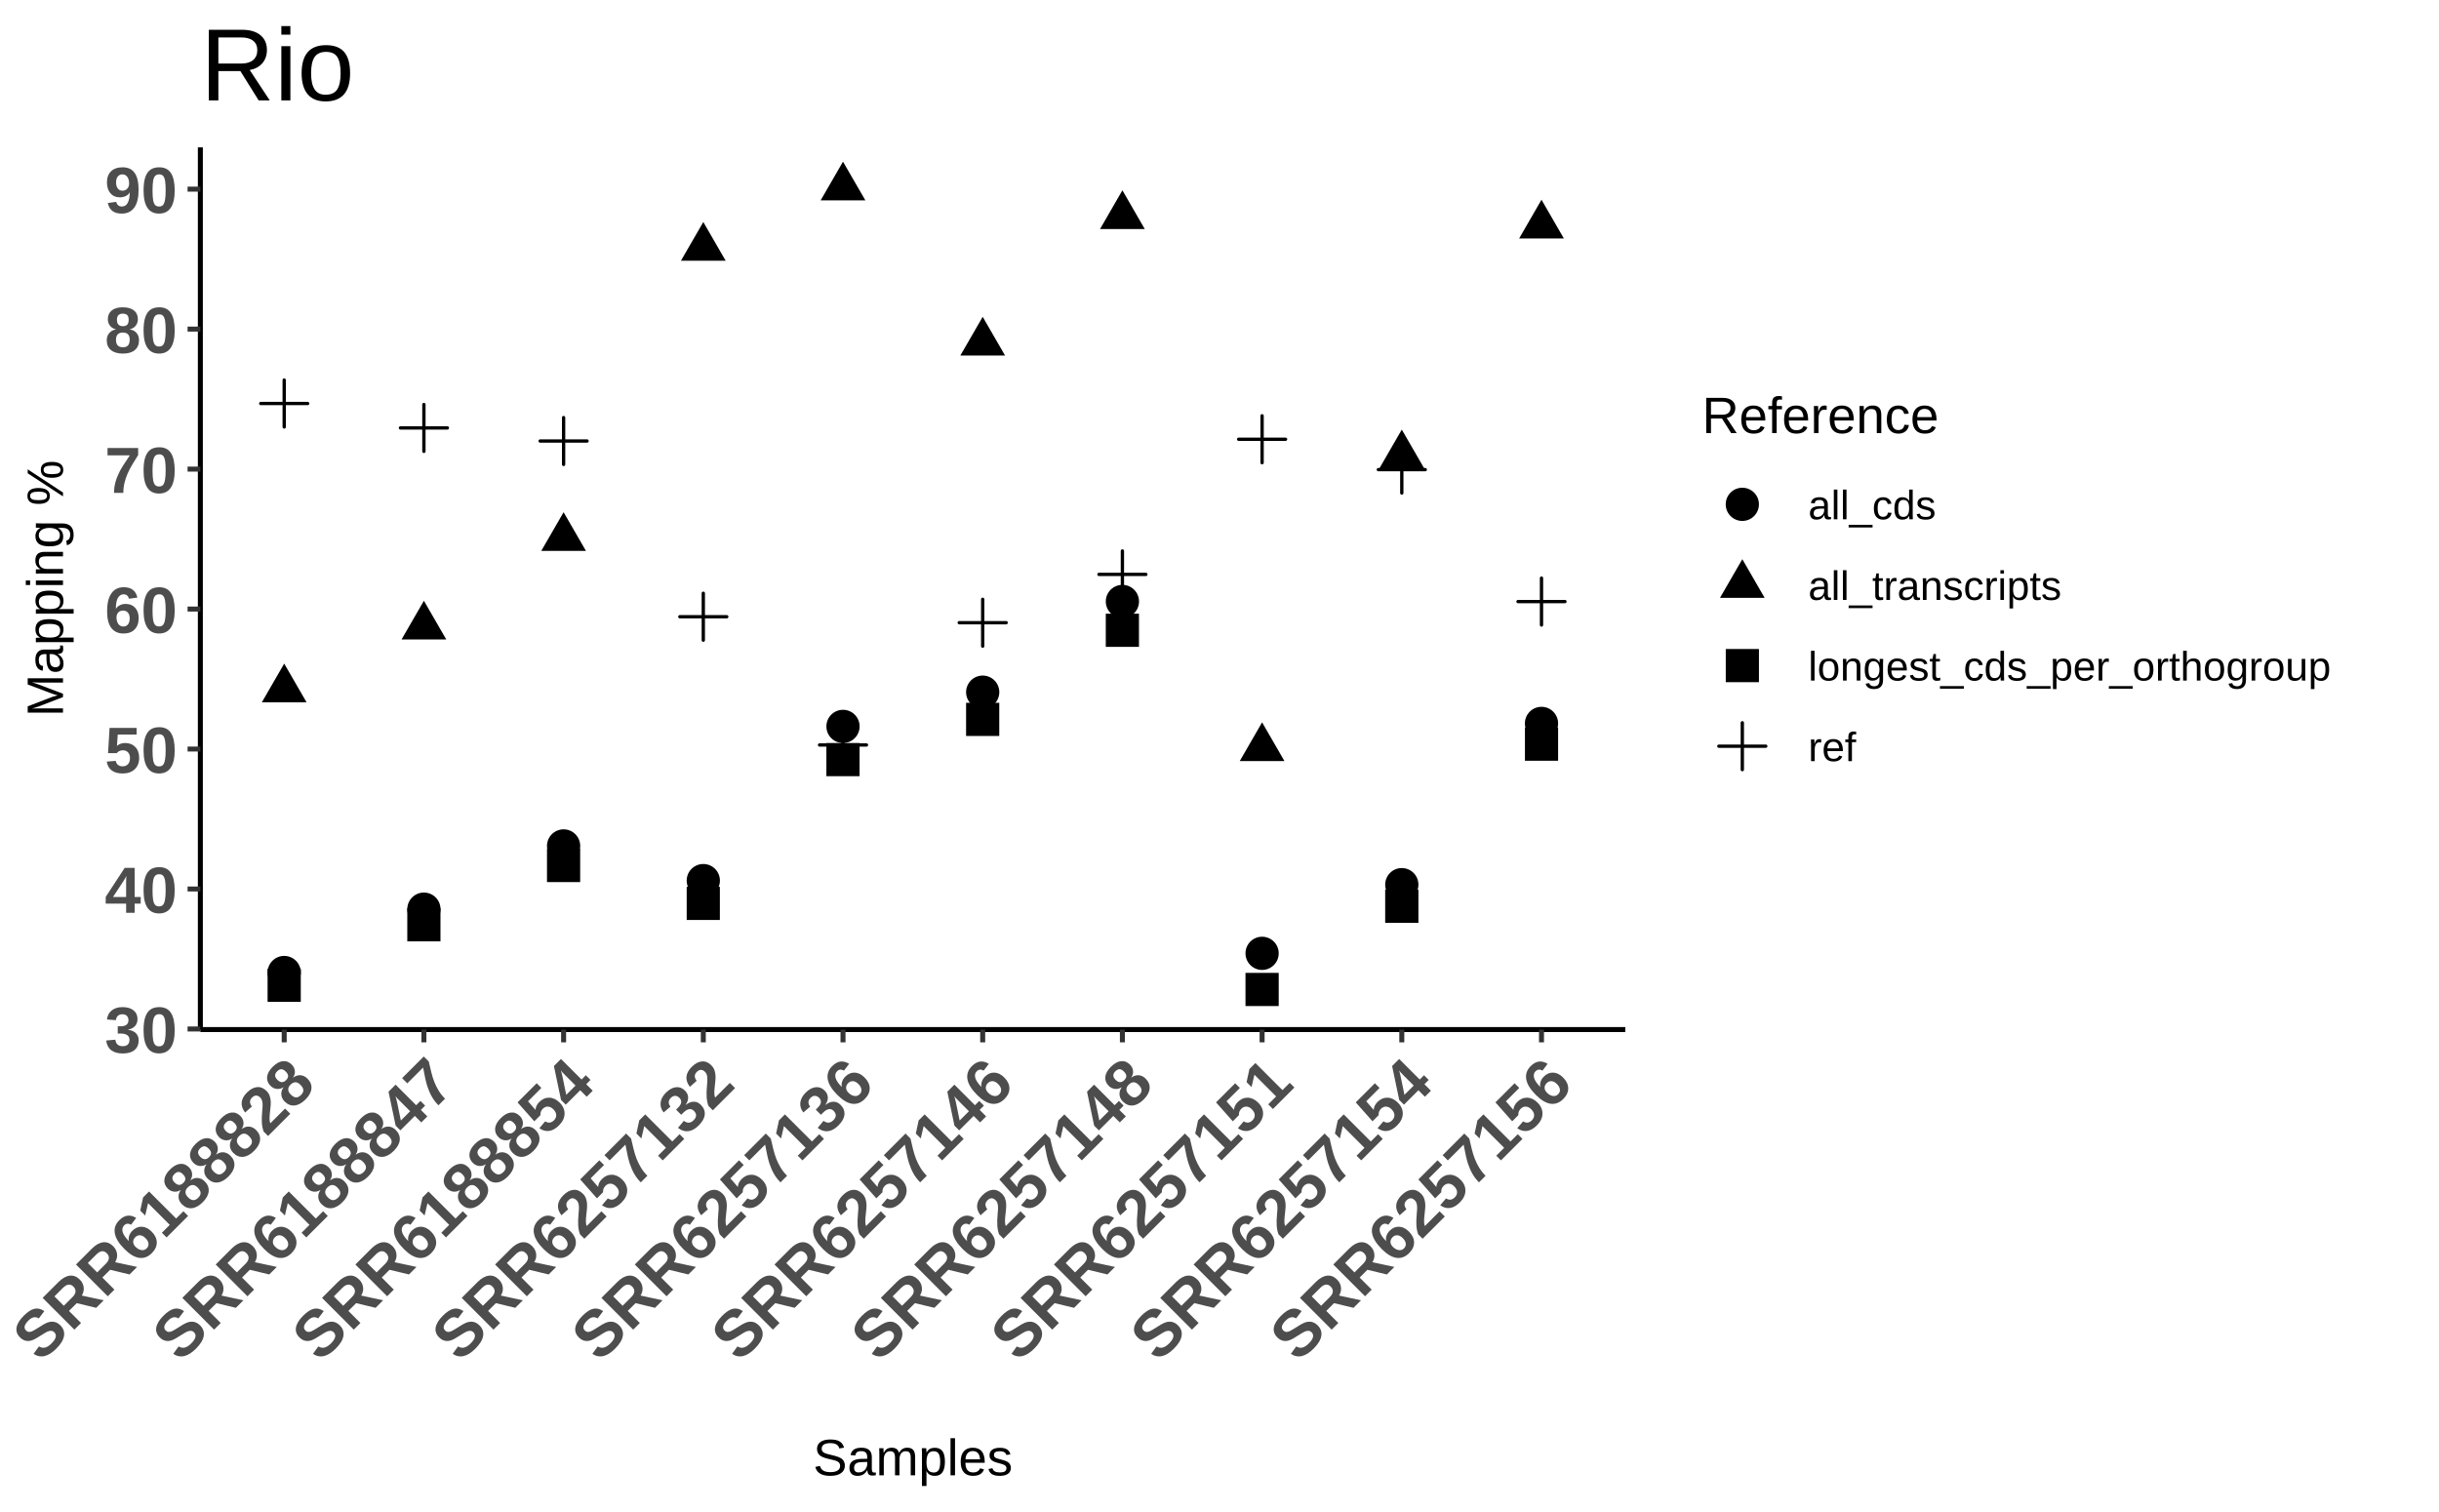
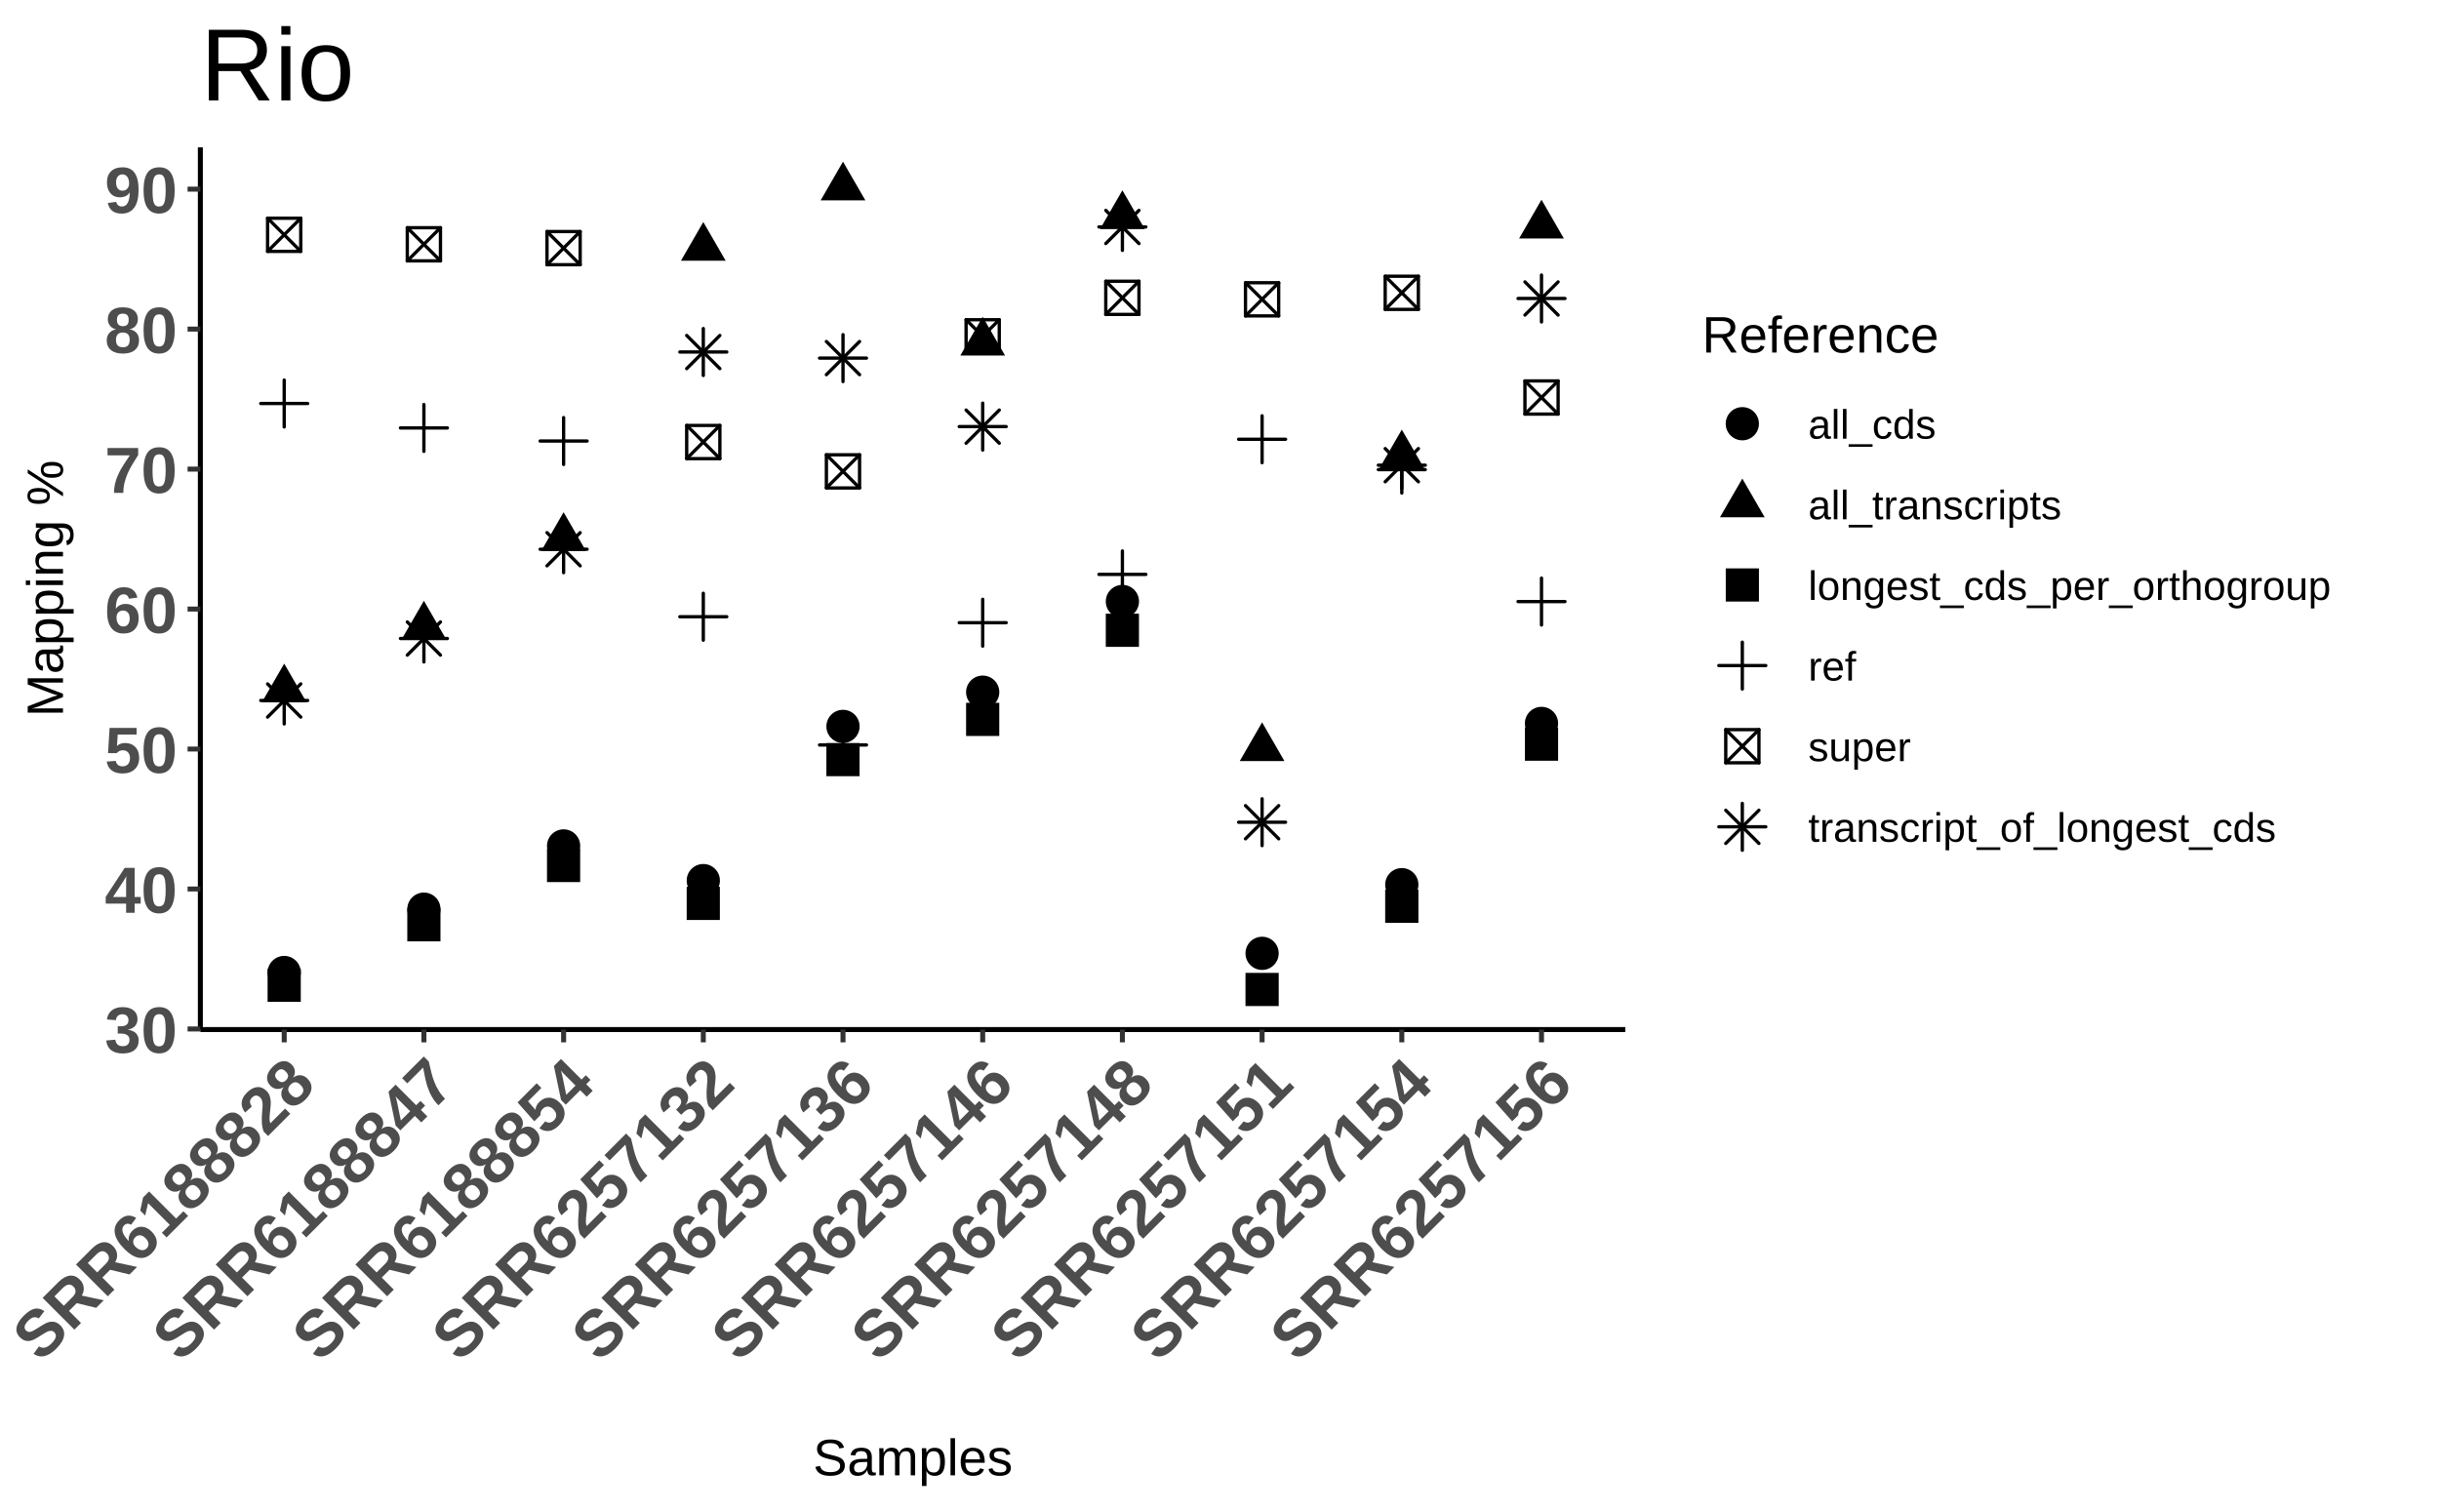
<svg xmlns="http://www.w3.org/2000/svg" class="svglite" width="522.72pt" height="324.00pt" viewBox="0 0 522.72 324.00">
  <defs>
    <style type="text/css">
    .svglite line, .svglite polyline, .svglite polygon, .svglite path, .svglite rect, .svglite circle {
      fill: none;
      stroke: #000000;
      stroke-linecap: round;
      stroke-linejoin: round;
      stroke-miterlimit: 10.00;
    }
    .svglite text {
      white-space: pre;
    }
  </style>
  </defs>
  <rect width="100%" height="100%" style="stroke: none; fill: #FFFFFF;" />
  <defs>
    <clipPath id="cpMC4wMHw1MjIuNzJ8MC4wMHwzMjQuMDA=">
      <rect x="0.00" y="0.00" width="522.72" height="324.00" />
    </clipPath>
  </defs>
  <g clip-path="url(#cpMC4wMHw1MjIuNzJ8MC4wMHwzMjQuMDA=)">
-     <rect x="0" y="0.00" width="522.72" height="324.00" style="stroke-width: 1.07; stroke: #FFFFFF; fill: #FFFFFF;" />
+     <rect x="0.00" y="0.00" width="522.72" height="324.00" style="stroke-width: 1.07; stroke: #FFFFFF; fill: #FFFFFF;" />
  </g>
  <defs>
    <clipPath id="cpNDIuOTR8MzQ4LjMzfDMxLjU4fDIyMC42OA==">
      <rect x="42.94" y="31.58" width="305.39" height="189.10" />
    </clipPath>
  </defs>
  <g clip-path="url(#cpNDIuOTR8MzQ4LjMzfDMxLjU4fDIyMC42OA==)">
    <circle cx="60.91" cy="208.45" r="3.56" style="stroke-width: 0.71; stroke: none; fill: #000000;" />
    <circle cx="90.85" cy="194.87" r="3.56" style="stroke-width: 0.71; stroke: none; fill: #000000;" />
    <circle cx="120.79" cy="181.32" r="3.56" style="stroke-width: 0.71; stroke: none; fill: #000000;" />
    <circle cx="150.73" cy="188.75" r="3.56" style="stroke-width: 0.71; stroke: none; fill: #000000;" />
    <circle cx="180.67" cy="155.70" r="3.56" style="stroke-width: 0.71; stroke: none; fill: #000000;" />
    <circle cx="210.61" cy="148.36" r="3.56" style="stroke-width: 0.71; stroke: none; fill: #000000;" />
    <circle cx="240.55" cy="128.92" r="3.56" style="stroke-width: 0.71; stroke: none; fill: #000000;" />
    <circle cx="270.49" cy="204.34" r="3.56" style="stroke-width: 0.71; stroke: none; fill: #000000;" />
    <circle cx="300.43" cy="189.62" r="3.56" style="stroke-width: 0.71; stroke: none; fill: #000000;" />
    <circle cx="330.37" cy="155.06" r="3.56" style="stroke-width: 0.71; stroke: none; fill: #000000;" />
    <polygon points="60.91,142.24 65.70,150.53 56.12,150.53 " style="stroke-width: 0.71; stroke: none; fill: #000000;" />
    <polygon points="90.85,128.77 95.64,137.06 86.06,137.06 " style="stroke-width: 0.71; stroke: none; fill: #000000;" />
    <polygon points="120.79,109.79 125.58,118.08 116.00,118.08 " style="stroke-width: 0.71; stroke: none; fill: #000000;" />
    <polygon points="150.73,47.59 155.52,55.88 145.94,55.88 " style="stroke-width: 0.71; stroke: none; fill: #000000;" />
    <polygon points="180.67,34.65 185.46,42.94 175.88,42.94 " style="stroke-width: 0.71; stroke: none; fill: #000000;" />
    <polygon points="210.61,67.91 215.40,76.20 205.82,76.20 " style="stroke-width: 0.71; stroke: none; fill: #000000;" />
    <polygon points="240.55,40.79 245.34,49.09 235.76,49.09 " style="stroke-width: 0.71; stroke: none; fill: #000000;" />
    <polygon points="270.49,154.83 275.28,163.13 265.70,163.13 " style="stroke-width: 0.71; stroke: none; fill: #000000;" />
    <polygon points="300.43,92.08 305.22,100.37 295.64,100.37 " style="stroke-width: 0.71; stroke: none; fill: #000000;" />
    <polygon points="330.37,42.81 335.16,51.11 325.58,51.11 " style="stroke-width: 0.71; stroke: none; fill: #000000;" />
    <polygon points="57.35,214.73 64.46,214.73 64.46,207.62 57.35,207.62 " style="stroke-width: 0.71; stroke: none; fill: #000000;" />
    <polygon points="87.29,201.77 94.40,201.77 94.40,194.66 87.29,194.66 " style="stroke-width: 0.71; stroke: none; fill: #000000;" />
    <polygon points="117.23,189.07 124.34,189.07 124.34,181.96 117.23,181.96 " style="stroke-width: 0.71; stroke: none; fill: #000000;" />
    <polygon points="147.17,197.19 154.28,197.19 154.28,190.08 147.17,190.08 " style="stroke-width: 0.71; stroke: none; fill: #000000;" />
    <polygon points="177.11,166.37 184.22,166.37 184.22,159.26 177.11,159.26 " style="stroke-width: 0.71; stroke: none; fill: #000000;" />
    <polygon points="207.05,157.75 214.16,157.75 214.16,150.64 207.05,150.64 " style="stroke-width: 0.71; stroke: none; fill: #000000;" />
    <polygon points="236.99,138.65 244.10,138.65 244.10,131.54 236.99,131.54 " style="stroke-width: 0.71; stroke: none; fill: #000000;" />
    <polygon points="266.93,215.64 274.05,215.64 274.05,208.53 266.93,208.53 " style="stroke-width: 0.71; stroke: none; fill: #000000;" />
    <polygon points="296.87,197.81 303.99,197.81 303.99,190.70 296.87,190.70 " style="stroke-width: 0.71; stroke: none; fill: #000000;" />
    <polygon points="326.82,163.06 333.93,163.06 333.93,155.95 326.82,155.95 " style="stroke-width: 0.71; stroke: none; fill: #000000;" />
    <line x1="55.88" y1="86.49" x2="65.94" y2="86.49" style="stroke-width: 0.71;" />
    <line x1="60.91" y1="91.52" x2="60.91" y2="81.46" style="stroke-width: 0.71;" />
    <line x1="85.82" y1="91.72" x2="95.88" y2="91.72" style="stroke-width: 0.71;" />
    <line x1="90.85" y1="96.75" x2="90.85" y2="86.70" style="stroke-width: 0.71;" />
    <line x1="115.76" y1="94.53" x2="125.82" y2="94.53" style="stroke-width: 0.71;" />
    <line x1="120.79" y1="99.55" x2="120.79" y2="89.50" style="stroke-width: 0.71;" />
    <line x1="145.70" y1="132.19" x2="155.76" y2="132.19" style="stroke-width: 0.71;" />
    <line x1="150.73" y1="137.22" x2="150.73" y2="127.16" style="stroke-width: 0.71;" />
    <line x1="175.64" y1="159.68" x2="185.70" y2="159.68" style="stroke-width: 0.71;" />
    <line x1="180.67" y1="164.71" x2="180.67" y2="154.65" style="stroke-width: 0.71;" />
    <line x1="205.58" y1="133.47" x2="215.64" y2="133.47" style="stroke-width: 0.71;" />
    <line x1="210.61" y1="138.50" x2="210.61" y2="128.45" style="stroke-width: 0.71;" />
    <line x1="235.52" y1="123.12" x2="245.58" y2="123.12" style="stroke-width: 0.71;" />
    <line x1="240.55" y1="128.15" x2="240.55" y2="118.09" style="stroke-width: 0.71;" />
    <line x1="265.46" y1="94.15" x2="275.52" y2="94.15" style="stroke-width: 0.71;" />
    <line x1="270.49" y1="99.18" x2="270.49" y2="89.12" style="stroke-width: 0.71;" />
    <line x1="295.40" y1="100.66" x2="305.46" y2="100.66" style="stroke-width: 0.71;" />
    <line x1="300.43" y1="105.68" x2="300.43" y2="95.63" style="stroke-width: 0.71;" />
    <line x1="325.34" y1="128.94" x2="335.40" y2="128.94" style="stroke-width: 0.71;" />
    <line x1="330.37" y1="133.97" x2="330.37" y2="123.91" style="stroke-width: 0.71;" />
+     <rect x="57.35" y="46.77" width="7.11" height="7.11" style="stroke-width: 0.71;" />
+     <line x1="57.35" y1="53.88" x2="64.46" y2="46.77" style="stroke-width: 0.71;" />
+     <line x1="57.35" y1="46.77" x2="64.46" y2="53.88" style="stroke-width: 0.71;" />
+     <rect x="87.29" y="48.81" width="7.11" height="7.11" style="stroke-width: 0.71;" />
+     <line x1="87.29" y1="55.92" x2="94.40" y2="48.81" style="stroke-width: 0.71;" />
+     <line x1="87.29" y1="48.81" x2="94.40" y2="55.92" style="stroke-width: 0.71;" />
+     <rect x="117.23" y="49.63" width="7.11" height="7.11" style="stroke-width: 0.71;" />
+     <line x1="117.23" y1="56.74" x2="124.34" y2="49.63" style="stroke-width: 0.71;" />
+     <line x1="117.23" y1="49.63" x2="124.34" y2="56.74" style="stroke-width: 0.71;" />
+     <rect x="147.17" y="91.19" width="7.11" height="7.11" style="stroke-width: 0.71;" />
+     <line x1="147.17" y1="98.30" x2="154.28" y2="91.19" style="stroke-width: 0.71;" />
+     <line x1="147.17" y1="91.19" x2="154.28" y2="98.30" style="stroke-width: 0.71;" />
+     <rect x="177.11" y="97.48" width="7.11" height="7.11" style="stroke-width: 0.71;" />
+     <line x1="177.11" y1="104.59" x2="184.22" y2="97.48" style="stroke-width: 0.71;" />
+     <line x1="177.11" y1="97.48" x2="184.22" y2="104.59" style="stroke-width: 0.71;" />
+     <rect x="207.05" y="68.53" width="7.11" height="7.11" style="stroke-width: 0.71;" />
+     <line x1="207.05" y1="75.64" x2="214.16" y2="68.53" style="stroke-width: 0.71;" />
+     <line x1="207.05" y1="68.53" x2="214.16" y2="75.64" style="stroke-width: 0.71;" />
+     <rect x="236.99" y="60.28" width="7.11" height="7.11" style="stroke-width: 0.71;" />
+     <line x1="236.99" y1="67.39" x2="244.10" y2="60.28" style="stroke-width: 0.71;" />
+     <line x1="236.99" y1="60.28" x2="244.10" y2="67.39" style="stroke-width: 0.71;" />
+     <rect x="266.93" y="60.60" width="7.11" height="7.11" style="stroke-width: 0.71;" />
+     <line x1="266.93" y1="67.71" x2="274.05" y2="60.60" style="stroke-width: 0.71;" />
+     <line x1="266.93" y1="60.60" x2="274.05" y2="67.71" style="stroke-width: 0.71;" />
+     <rect x="296.87" y="59.21" width="7.11" height="7.11" style="stroke-width: 0.71;" />
+     <line x1="296.87" y1="66.32" x2="303.99" y2="59.21" style="stroke-width: 0.71;" />
+     <line x1="296.87" y1="59.21" x2="303.99" y2="66.32" style="stroke-width: 0.71;" />
+     <rect x="326.82" y="81.65" width="7.11" height="7.11" style="stroke-width: 0.71;" />
+     <line x1="326.82" y1="88.76" x2="333.93" y2="81.65" style="stroke-width: 0.71;" />
+     <line x1="326.82" y1="81.65" x2="333.93" y2="88.76" style="stroke-width: 0.71;" />
+     <line x1="57.35" y1="153.70" x2="64.46" y2="146.59" style="stroke-width: 0.71;" />
+     <line x1="57.35" y1="146.59" x2="64.46" y2="153.70" style="stroke-width: 0.71;" />
+     <line x1="55.88" y1="150.14" x2="65.94" y2="150.14" style="stroke-width: 0.71;" />
+     <line x1="60.91" y1="155.17" x2="60.91" y2="145.12" style="stroke-width: 0.71;" />
+     <line x1="87.29" y1="140.42" x2="94.40" y2="133.31" style="stroke-width: 0.71;" />
+     <line x1="87.29" y1="133.31" x2="94.40" y2="140.42" style="stroke-width: 0.71;" />
+     <line x1="85.82" y1="136.86" x2="95.88" y2="136.86" style="stroke-width: 0.71;" />
+     <line x1="90.85" y1="141.89" x2="90.85" y2="131.83" style="stroke-width: 0.71;" />
+     <line x1="117.23" y1="121.28" x2="124.34" y2="114.17" style="stroke-width: 0.71;" />
+     <line x1="117.23" y1="114.17" x2="124.34" y2="121.28" style="stroke-width: 0.71;" />
+     <line x1="115.76" y1="117.73" x2="125.82" y2="117.73" style="stroke-width: 0.71;" />
+     <line x1="120.79" y1="122.75" x2="120.79" y2="112.70" style="stroke-width: 0.71;" />
+     <line x1="147.17" y1="79.01" x2="154.28" y2="71.90" style="stroke-width: 0.71;" />
+     <line x1="147.17" y1="71.90" x2="154.28" y2="79.01" style="stroke-width: 0.71;" />
+     <line x1="145.70" y1="75.45" x2="155.76" y2="75.45" style="stroke-width: 0.71;" />
+     <line x1="150.73" y1="80.48" x2="150.73" y2="70.42" style="stroke-width: 0.71;" />
+     <line x1="177.11" y1="80.31" x2="184.22" y2="73.20" style="stroke-width: 0.71;" />
+     <line x1="177.11" y1="73.20" x2="184.22" y2="80.31" style="stroke-width: 0.71;" />
+     <line x1="175.64" y1="76.76" x2="185.70" y2="76.76" style="stroke-width: 0.71;" />
+     <line x1="180.67" y1="81.79" x2="180.67" y2="71.73" style="stroke-width: 0.71;" />
+     <line x1="207.05" y1="95.00" x2="214.16" y2="87.89" style="stroke-width: 0.71;" />
+     <line x1="207.05" y1="87.89" x2="214.16" y2="95.00" style="stroke-width: 0.71;" />
+     <line x1="205.58" y1="91.44" x2="215.64" y2="91.44" style="stroke-width: 0.71;" />
+     <line x1="210.61" y1="96.47" x2="210.61" y2="86.41" style="stroke-width: 0.71;" />
+     <line x1="236.99" y1="52.20" x2="244.10" y2="45.09" style="stroke-width: 0.71;" />
+     <line x1="236.99" y1="45.09" x2="244.10" y2="52.20" style="stroke-width: 0.71;" />
+     <line x1="235.52" y1="48.64" x2="245.58" y2="48.64" style="stroke-width: 0.71;" />
+     <line x1="240.55" y1="53.67" x2="240.55" y2="43.62" style="stroke-width: 0.71;" />
+     <line x1="266.93" y1="179.79" x2="274.05" y2="172.68" style="stroke-width: 0.71;" />
+     <line x1="266.93" y1="172.68" x2="274.05" y2="179.79" style="stroke-width: 0.71;" />
+     <line x1="265.46" y1="176.24" x2="275.52" y2="176.24" style="stroke-width: 0.71;" />
+     <line x1="270.49" y1="181.26" x2="270.49" y2="171.21" style="stroke-width: 0.71;" />
+     <line x1="296.87" y1="103.26" x2="303.99" y2="96.15" style="stroke-width: 0.71;" />
+     <line x1="296.87" y1="96.15" x2="303.99" y2="103.26" style="stroke-width: 0.71;" />
+     <line x1="295.40" y1="99.71" x2="305.46" y2="99.71" style="stroke-width: 0.71;" />
+     <line x1="300.43" y1="104.74" x2="300.43" y2="94.68" style="stroke-width: 0.71;" />
+     <line x1="326.82" y1="67.53" x2="333.93" y2="60.42" style="stroke-width: 0.71;" />
+     <line x1="326.82" y1="60.42" x2="333.93" y2="67.53" style="stroke-width: 0.71;" />
+     <line x1="325.34" y1="63.98" x2="335.40" y2="63.98" style="stroke-width: 0.71;" />
+     <line x1="330.37" y1="69.01" x2="330.37" y2="58.95" style="stroke-width: 0.71;" />
  </g>
  <g clip-path="url(#cpMC4wMHw1MjIuNzJ8MC4wMHwzMjQuMDA=)">
    <polyline points="42.94,220.68 42.94,31.58 " style="stroke-width: 1.07; stroke-linecap: butt;" />
-     <text x="38.01" y="225.65" text-anchor="end" style="font-size: 14.00px; font-weight: bold;fill: #4D4D4D; font-family: &quot;Liberation Sans&quot;;" textLength="19.48px" lengthAdjust="spacingAndGlyphs">30</text>
-     <text x="38.01" y="195.65" text-anchor="end" style="font-size: 14.00px; font-weight: bold;fill: #4D4D4D; font-family: &quot;Liberation Sans&quot;;" textLength="19.48px" lengthAdjust="spacingAndGlyphs">40</text>
-     <text x="38.01" y="165.65" text-anchor="end" style="font-size: 14.00px; font-weight: bold;fill: #4D4D4D; font-family: &quot;Liberation Sans&quot;;" textLength="19.48px" lengthAdjust="spacingAndGlyphs">50</text>
-     <text x="38.01" y="135.65" text-anchor="end" style="font-size: 14.00px; font-weight: bold;fill: #4D4D4D; font-family: &quot;Liberation Sans&quot;;" textLength="19.48px" lengthAdjust="spacingAndGlyphs">60</text>
-     <text x="38.01" y="105.65" text-anchor="end" style="font-size: 14.00px; font-weight: bold;fill: #4D4D4D; font-family: &quot;Liberation Sans&quot;;" textLength="19.48px" lengthAdjust="spacingAndGlyphs">70</text>
-     <text x="38.01" y="75.65" text-anchor="end" style="font-size: 14.00px; font-weight: bold;fill: #4D4D4D; font-family: &quot;Liberation Sans&quot;;" textLength="19.48px" lengthAdjust="spacingAndGlyphs">80</text>
-     <text x="38.01" y="45.64" text-anchor="end" style="font-size: 14.00px; font-weight: bold;fill: #4D4D4D; font-family: &quot;Liberation Sans&quot;;" textLength="19.48px" lengthAdjust="spacingAndGlyphs">90</text>
+     <text x="38.01" y="225.65" text-anchor="end" style="font-size: 14.00px; font-weight: bold;fill: #4D4D4D; font-family: &quot;Arimo&quot;;" textLength="19.48px" lengthAdjust="spacingAndGlyphs">30</text>
+     <text x="38.01" y="195.65" text-anchor="end" style="font-size: 14.00px; font-weight: bold;fill: #4D4D4D; font-family: &quot;Arimo&quot;;" textLength="19.48px" lengthAdjust="spacingAndGlyphs">40</text>
+     <text x="38.01" y="165.65" text-anchor="end" style="font-size: 14.00px; font-weight: bold;fill: #4D4D4D; font-family: &quot;Arimo&quot;;" textLength="19.48px" lengthAdjust="spacingAndGlyphs">50</text>
+     <text x="38.01" y="135.65" text-anchor="end" style="font-size: 14.00px; font-weight: bold;fill: #4D4D4D; font-family: &quot;Arimo&quot;;" textLength="19.48px" lengthAdjust="spacingAndGlyphs">60</text>
+     <text x="38.01" y="105.65" text-anchor="end" style="font-size: 14.00px; font-weight: bold;fill: #4D4D4D; font-family: &quot;Arimo&quot;;" textLength="19.48px" lengthAdjust="spacingAndGlyphs">70</text>
+     <text x="38.01" y="75.65" text-anchor="end" style="font-size: 14.00px; font-weight: bold;fill: #4D4D4D; font-family: &quot;Arimo&quot;;" textLength="19.48px" lengthAdjust="spacingAndGlyphs">80</text>
+     <text x="38.01" y="45.64" text-anchor="end" style="font-size: 14.00px; font-weight: bold;fill: #4D4D4D; font-family: &quot;Arimo&quot;;" textLength="19.48px" lengthAdjust="spacingAndGlyphs">90</text>
    <polyline points="40.20,220.55 42.94,220.55 " style="stroke-width: 1.07; stroke: #333333; stroke-linecap: butt;" />
    <polyline points="40.20,190.55 42.94,190.55 " style="stroke-width: 1.07; stroke: #333333; stroke-linecap: butt;" />
    <polyline points="40.20,160.55 42.94,160.55 " style="stroke-width: 1.07; stroke: #333333; stroke-linecap: butt;" />
    <polyline points="40.20,130.55 42.94,130.55 " style="stroke-width: 1.07; stroke: #333333; stroke-linecap: butt;" />
    <polyline points="40.20,100.55 42.94,100.55 " style="stroke-width: 1.07; stroke: #333333; stroke-linecap: butt;" />
    <polyline points="40.20,70.54 42.94,70.54 " style="stroke-width: 1.07; stroke: #333333; stroke-linecap: butt;" />
    <polyline points="40.20,40.54 42.94,40.54 " style="stroke-width: 1.07; stroke: #333333; stroke-linecap: butt;" />
    <polyline points="42.94,220.68 348.33,220.68 " style="stroke-width: 1.07; stroke-linecap: butt;" />
    <polyline points="60.91,223.42 60.91,220.68 " style="stroke-width: 1.07; stroke: #333333; stroke-linecap: butt;" />
    <polyline points="90.85,223.42 90.85,220.68 " style="stroke-width: 1.07; stroke: #333333; stroke-linecap: butt;" />
    <polyline points="120.79,223.42 120.79,220.68 " style="stroke-width: 1.07; stroke: #333333; stroke-linecap: butt;" />
    <polyline points="150.73,223.42 150.73,220.68 " style="stroke-width: 1.07; stroke: #333333; stroke-linecap: butt;" />
    <polyline points="180.67,223.42 180.67,220.68 " style="stroke-width: 1.07; stroke: #333333; stroke-linecap: butt;" />
    <polyline points="210.61,223.42 210.61,220.68 " style="stroke-width: 1.07; stroke: #333333; stroke-linecap: butt;" />
    <polyline points="240.55,223.42 240.55,220.68 " style="stroke-width: 1.07; stroke: #333333; stroke-linecap: butt;" />
    <polyline points="270.49,223.42 270.49,220.68 " style="stroke-width: 1.07; stroke: #333333; stroke-linecap: butt;" />
    <polyline points="300.43,223.42 300.43,220.68 " style="stroke-width: 1.07; stroke: #333333; stroke-linecap: butt;" />
    <polyline points="330.37,223.42 330.37,220.68 " style="stroke-width: 1.07; stroke: #333333; stroke-linecap: butt;" />
-     <text transform="translate(68.12,232.82) rotate(-45)" text-anchor="end" style="font-size: 14.00px; font-weight: bold;fill: #4D4D4D; font-family: &quot;Liberation Sans&quot;;" textLength="99.83px" lengthAdjust="spacingAndGlyphs">SRR6188828</text>
-     <text transform="translate(98.06,232.82) rotate(-45)" text-anchor="end" style="font-size: 14.00px; font-weight: bold;fill: #4D4D4D; font-family: &quot;Liberation Sans&quot;;" textLength="99.83px" lengthAdjust="spacingAndGlyphs">SRR6188847</text>
-     <text transform="translate(128.00,232.82) rotate(-45)" text-anchor="end" style="font-size: 14.00px; font-weight: bold;fill: #4D4D4D; font-family: &quot;Liberation Sans&quot;;" textLength="99.83px" lengthAdjust="spacingAndGlyphs">SRR6188854</text>
-     <text transform="translate(157.94,232.82) rotate(-45)" text-anchor="end" style="font-size: 14.00px; font-weight: bold;fill: #4D4D4D; font-family: &quot;Liberation Sans&quot;;" textLength="99.83px" lengthAdjust="spacingAndGlyphs">SRR6257132</text>
-     <text transform="translate(187.88,232.82) rotate(-45)" text-anchor="end" style="font-size: 14.00px; font-weight: bold;fill: #4D4D4D; font-family: &quot;Liberation Sans&quot;;" textLength="99.83px" lengthAdjust="spacingAndGlyphs">SRR6257136</text>
-     <text transform="translate(217.82,232.82) rotate(-45)" text-anchor="end" style="font-size: 14.00px; font-weight: bold;fill: #4D4D4D; font-family: &quot;Liberation Sans&quot;;" textLength="99.83px" lengthAdjust="spacingAndGlyphs">SRR6257146</text>
-     <text transform="translate(247.76,232.82) rotate(-45)" text-anchor="end" style="font-size: 14.00px; font-weight: bold;fill: #4D4D4D; font-family: &quot;Liberation Sans&quot;;" textLength="99.83px" lengthAdjust="spacingAndGlyphs">SRR6257148</text>
-     <text transform="translate(277.70,232.82) rotate(-45)" text-anchor="end" style="font-size: 14.00px; font-weight: bold;fill: #4D4D4D; font-family: &quot;Liberation Sans&quot;;" textLength="99.83px" lengthAdjust="spacingAndGlyphs">SRR6257151</text>
-     <text transform="translate(307.64,232.82) rotate(-45)" text-anchor="end" style="font-size: 14.00px; font-weight: bold;fill: #4D4D4D; font-family: &quot;Liberation Sans&quot;;" textLength="99.83px" lengthAdjust="spacingAndGlyphs">SRR6257154</text>
-     <text transform="translate(337.58,232.82) rotate(-45)" text-anchor="end" style="font-size: 14.00px; font-weight: bold;fill: #4D4D4D; font-family: &quot;Liberation Sans&quot;;" textLength="99.83px" lengthAdjust="spacingAndGlyphs">SRR6257156</text>
-     <text x="195.64" y="316.23" text-anchor="middle" style="font-size: 11.00px; font-family: &quot;Liberation Sans&quot;;" textLength="46.98px" lengthAdjust="spacingAndGlyphs">Samples</text>
-     <text transform="translate(13.50,126.13) rotate(-90)" text-anchor="middle" style="font-size: 11.00px; font-family: &quot;Liberation Sans&quot;;" textLength="61.16px" lengthAdjust="spacingAndGlyphs">Mapping %</text>
-     <rect x="359.29" y="78.19" width="157.95" height="95.87" style="stroke-width: 1.07; stroke: none; fill: #FFFFFF;" />
-     <text x="364.77" y="92.84" style="font-size: 11.00px; font-family: &quot;Liberation Sans&quot;;" textLength="55.39px" lengthAdjust="spacingAndGlyphs">Reference</text>
-     <rect x="364.77" y="99.46" width="17.28" height="17.28" style="stroke-width: 1.07; stroke: none; fill: #FFFFFF;" />
-     <circle cx="373.41" cy="108.10" r="3.56" style="stroke-width: 0.71; stroke: none; fill: #000000;" />
-     <rect x="364.77" y="116.74" width="17.28" height="17.28" style="stroke-width: 1.07; stroke: none; fill: #FFFFFF;" />
-     <polygon points="373.41,119.86 378.20,128.15 368.62,128.15 " style="stroke-width: 0.71; stroke: none; fill: #000000;" />
-     <rect x="364.77" y="134.02" width="17.28" height="17.28" style="stroke-width: 1.07; stroke: none; fill: #FFFFFF;" />
-     <polygon points="369.86,146.22 376.97,146.22 376.97,139.11 369.86,139.11 " style="stroke-width: 0.71; stroke: none; fill: #000000;" />
-     <rect x="364.77" y="151.30" width="17.28" height="17.28" style="stroke-width: 1.07; stroke: none; fill: #FFFFFF;" />
-     <line x1="368.38" y1="159.94" x2="378.44" y2="159.94" style="stroke-width: 0.71;" />
-     <line x1="373.41" y1="164.97" x2="373.41" y2="154.92" style="stroke-width: 0.71;" />
-     <text x="387.53" y="111.31" style="font-size: 8.80px; font-family: &quot;Liberation Sans&quot;;" textLength="29.70px" lengthAdjust="spacingAndGlyphs">all_cds</text>
-     <text x="387.53" y="128.59" style="font-size: 8.80px; font-family: &quot;Liberation Sans&quot;;" textLength="61.83px" lengthAdjust="spacingAndGlyphs">all_transcripts</text>
-     <text x="387.53" y="145.87" style="font-size: 8.80px; font-family: &quot;Liberation Sans&quot;;" textLength="124.23px" lengthAdjust="spacingAndGlyphs">longest_cds_per_orthogroup</text>
-     <text x="387.53" y="163.15" style="font-size: 8.80px; font-family: &quot;Liberation Sans&quot;;" textLength="11.93px" lengthAdjust="spacingAndGlyphs">ref</text>
-     <text x="42.94" y="21.52" style="font-size: 22.00px; font-family: &quot;Liberation Sans&quot;;" textLength="34.86px" lengthAdjust="spacingAndGlyphs">Rio</text>
+     <text transform="translate(68.12,232.82) rotate(-45)" text-anchor="end" style="font-size: 14.00px; font-weight: bold;fill: #4D4D4D; font-family: &quot;Arimo&quot;;" textLength="99.83px" lengthAdjust="spacingAndGlyphs">SRR6188828</text>
+     <text transform="translate(98.06,232.82) rotate(-45)" text-anchor="end" style="font-size: 14.00px; font-weight: bold;fill: #4D4D4D; font-family: &quot;Arimo&quot;;" textLength="99.83px" lengthAdjust="spacingAndGlyphs">SRR6188847</text>
+     <text transform="translate(128.00,232.82) rotate(-45)" text-anchor="end" style="font-size: 14.00px; font-weight: bold;fill: #4D4D4D; font-family: &quot;Arimo&quot;;" textLength="99.83px" lengthAdjust="spacingAndGlyphs">SRR6188854</text>
+     <text transform="translate(157.94,232.82) rotate(-45)" text-anchor="end" style="font-size: 14.00px; font-weight: bold;fill: #4D4D4D; font-family: &quot;Arimo&quot;;" textLength="99.83px" lengthAdjust="spacingAndGlyphs">SRR6257132</text>
+     <text transform="translate(187.88,232.82) rotate(-45)" text-anchor="end" style="font-size: 14.00px; font-weight: bold;fill: #4D4D4D; font-family: &quot;Arimo&quot;;" textLength="99.83px" lengthAdjust="spacingAndGlyphs">SRR6257136</text>
+     <text transform="translate(217.82,232.82) rotate(-45)" text-anchor="end" style="font-size: 14.00px; font-weight: bold;fill: #4D4D4D; font-family: &quot;Arimo&quot;;" textLength="99.83px" lengthAdjust="spacingAndGlyphs">SRR6257146</text>
+     <text transform="translate(247.76,232.82) rotate(-45)" text-anchor="end" style="font-size: 14.00px; font-weight: bold;fill: #4D4D4D; font-family: &quot;Arimo&quot;;" textLength="99.83px" lengthAdjust="spacingAndGlyphs">SRR6257148</text>
+     <text transform="translate(277.70,232.82) rotate(-45)" text-anchor="end" style="font-size: 14.00px; font-weight: bold;fill: #4D4D4D; font-family: &quot;Arimo&quot;;" textLength="99.83px" lengthAdjust="spacingAndGlyphs">SRR6257151</text>
+     <text transform="translate(307.64,232.82) rotate(-45)" text-anchor="end" style="font-size: 14.00px; font-weight: bold;fill: #4D4D4D; font-family: &quot;Arimo&quot;;" textLength="99.83px" lengthAdjust="spacingAndGlyphs">SRR6257154</text>
+     <text transform="translate(337.58,232.82) rotate(-45)" text-anchor="end" style="font-size: 14.00px; font-weight: bold;fill: #4D4D4D; font-family: &quot;Arimo&quot;;" textLength="99.83px" lengthAdjust="spacingAndGlyphs">SRR6257156</text>
+     <text x="195.64" y="316.23" text-anchor="middle" style="font-size: 11.00px; font-family: &quot;Arimo&quot;;" textLength="46.98px" lengthAdjust="spacingAndGlyphs">Samples</text>
+     <text transform="translate(13.50,126.13) rotate(-90)" text-anchor="middle" style="font-size: 11.00px; font-family: &quot;Arimo&quot;;" textLength="61.16px" lengthAdjust="spacingAndGlyphs">Mapping %</text>
+     <rect x="359.29" y="60.91" width="157.95" height="130.43" style="stroke-width: 1.07; stroke: none; fill: #FFFFFF;" />
+     <text x="364.77" y="75.56" style="font-size: 11.00px; font-family: &quot;Arimo&quot;;" textLength="55.39px" lengthAdjust="spacingAndGlyphs">Reference</text>
+     <circle cx="373.41" cy="90.82" r="3.56" style="stroke-width: 0.71; stroke: none; fill: #000000;" />
+     <polygon points="373.41,102.58 378.20,110.87 368.62,110.87 " style="stroke-width: 0.71; stroke: none; fill: #000000;" />
+     <polygon points="369.86,128.94 376.97,128.94 376.97,121.83 369.86,121.83 " style="stroke-width: 0.71; stroke: none; fill: #000000;" />
+     <line x1="368.38" y1="142.66" x2="378.44" y2="142.66" style="stroke-width: 0.71;" />
+     <line x1="373.41" y1="147.69" x2="373.41" y2="137.64" style="stroke-width: 0.71;" />
+     <rect x="369.86" y="156.39" width="7.11" height="7.11" style="stroke-width: 0.71;" />
+     <line x1="369.86" y1="163.50" x2="376.97" y2="156.39" style="stroke-width: 0.71;" />
+     <line x1="369.86" y1="156.39" x2="376.97" y2="163.50" style="stroke-width: 0.71;" />
+     <line x1="369.86" y1="180.78" x2="376.97" y2="173.67" style="stroke-width: 0.71;" />
+     <line x1="369.86" y1="173.67" x2="376.97" y2="180.78" style="stroke-width: 0.71;" />
+     <line x1="368.38" y1="177.22" x2="378.44" y2="177.22" style="stroke-width: 0.71;" />
+     <line x1="373.41" y1="182.25" x2="373.41" y2="172.20" style="stroke-width: 0.71;" />
+     <text x="387.53" y="94.03" style="font-size: 8.80px; font-family: &quot;Arimo&quot;;" textLength="29.70px" lengthAdjust="spacingAndGlyphs">all_cds</text>
+     <text x="387.53" y="111.31" style="font-size: 8.80px; font-family: &quot;Arimo&quot;;" textLength="61.83px" lengthAdjust="spacingAndGlyphs">all_transcripts</text>
+     <text x="387.53" y="128.59" style="font-size: 8.80px; font-family: &quot;Arimo&quot;;" textLength="124.23px" lengthAdjust="spacingAndGlyphs">longest_cds_per_orthogroup</text>
+     <text x="387.53" y="145.87" style="font-size: 8.80px; font-family: &quot;Arimo&quot;;" textLength="11.93px" lengthAdjust="spacingAndGlyphs">ref</text>
+     <text x="387.53" y="163.15" style="font-size: 8.80px; font-family: &quot;Arimo&quot;;" textLength="24.78px" lengthAdjust="spacingAndGlyphs">super</text>
+     <text x="387.53" y="180.43" style="font-size: 8.80px; font-family: &quot;Arimo&quot;;" textLength="111.69px" lengthAdjust="spacingAndGlyphs">transcript_of_longest_cds</text>
+     <text x="42.94" y="21.52" style="font-size: 22.00px; font-family: &quot;Arimo&quot;;" textLength="34.86px" lengthAdjust="spacingAndGlyphs">Rio</text>
  </g>
</svg>
